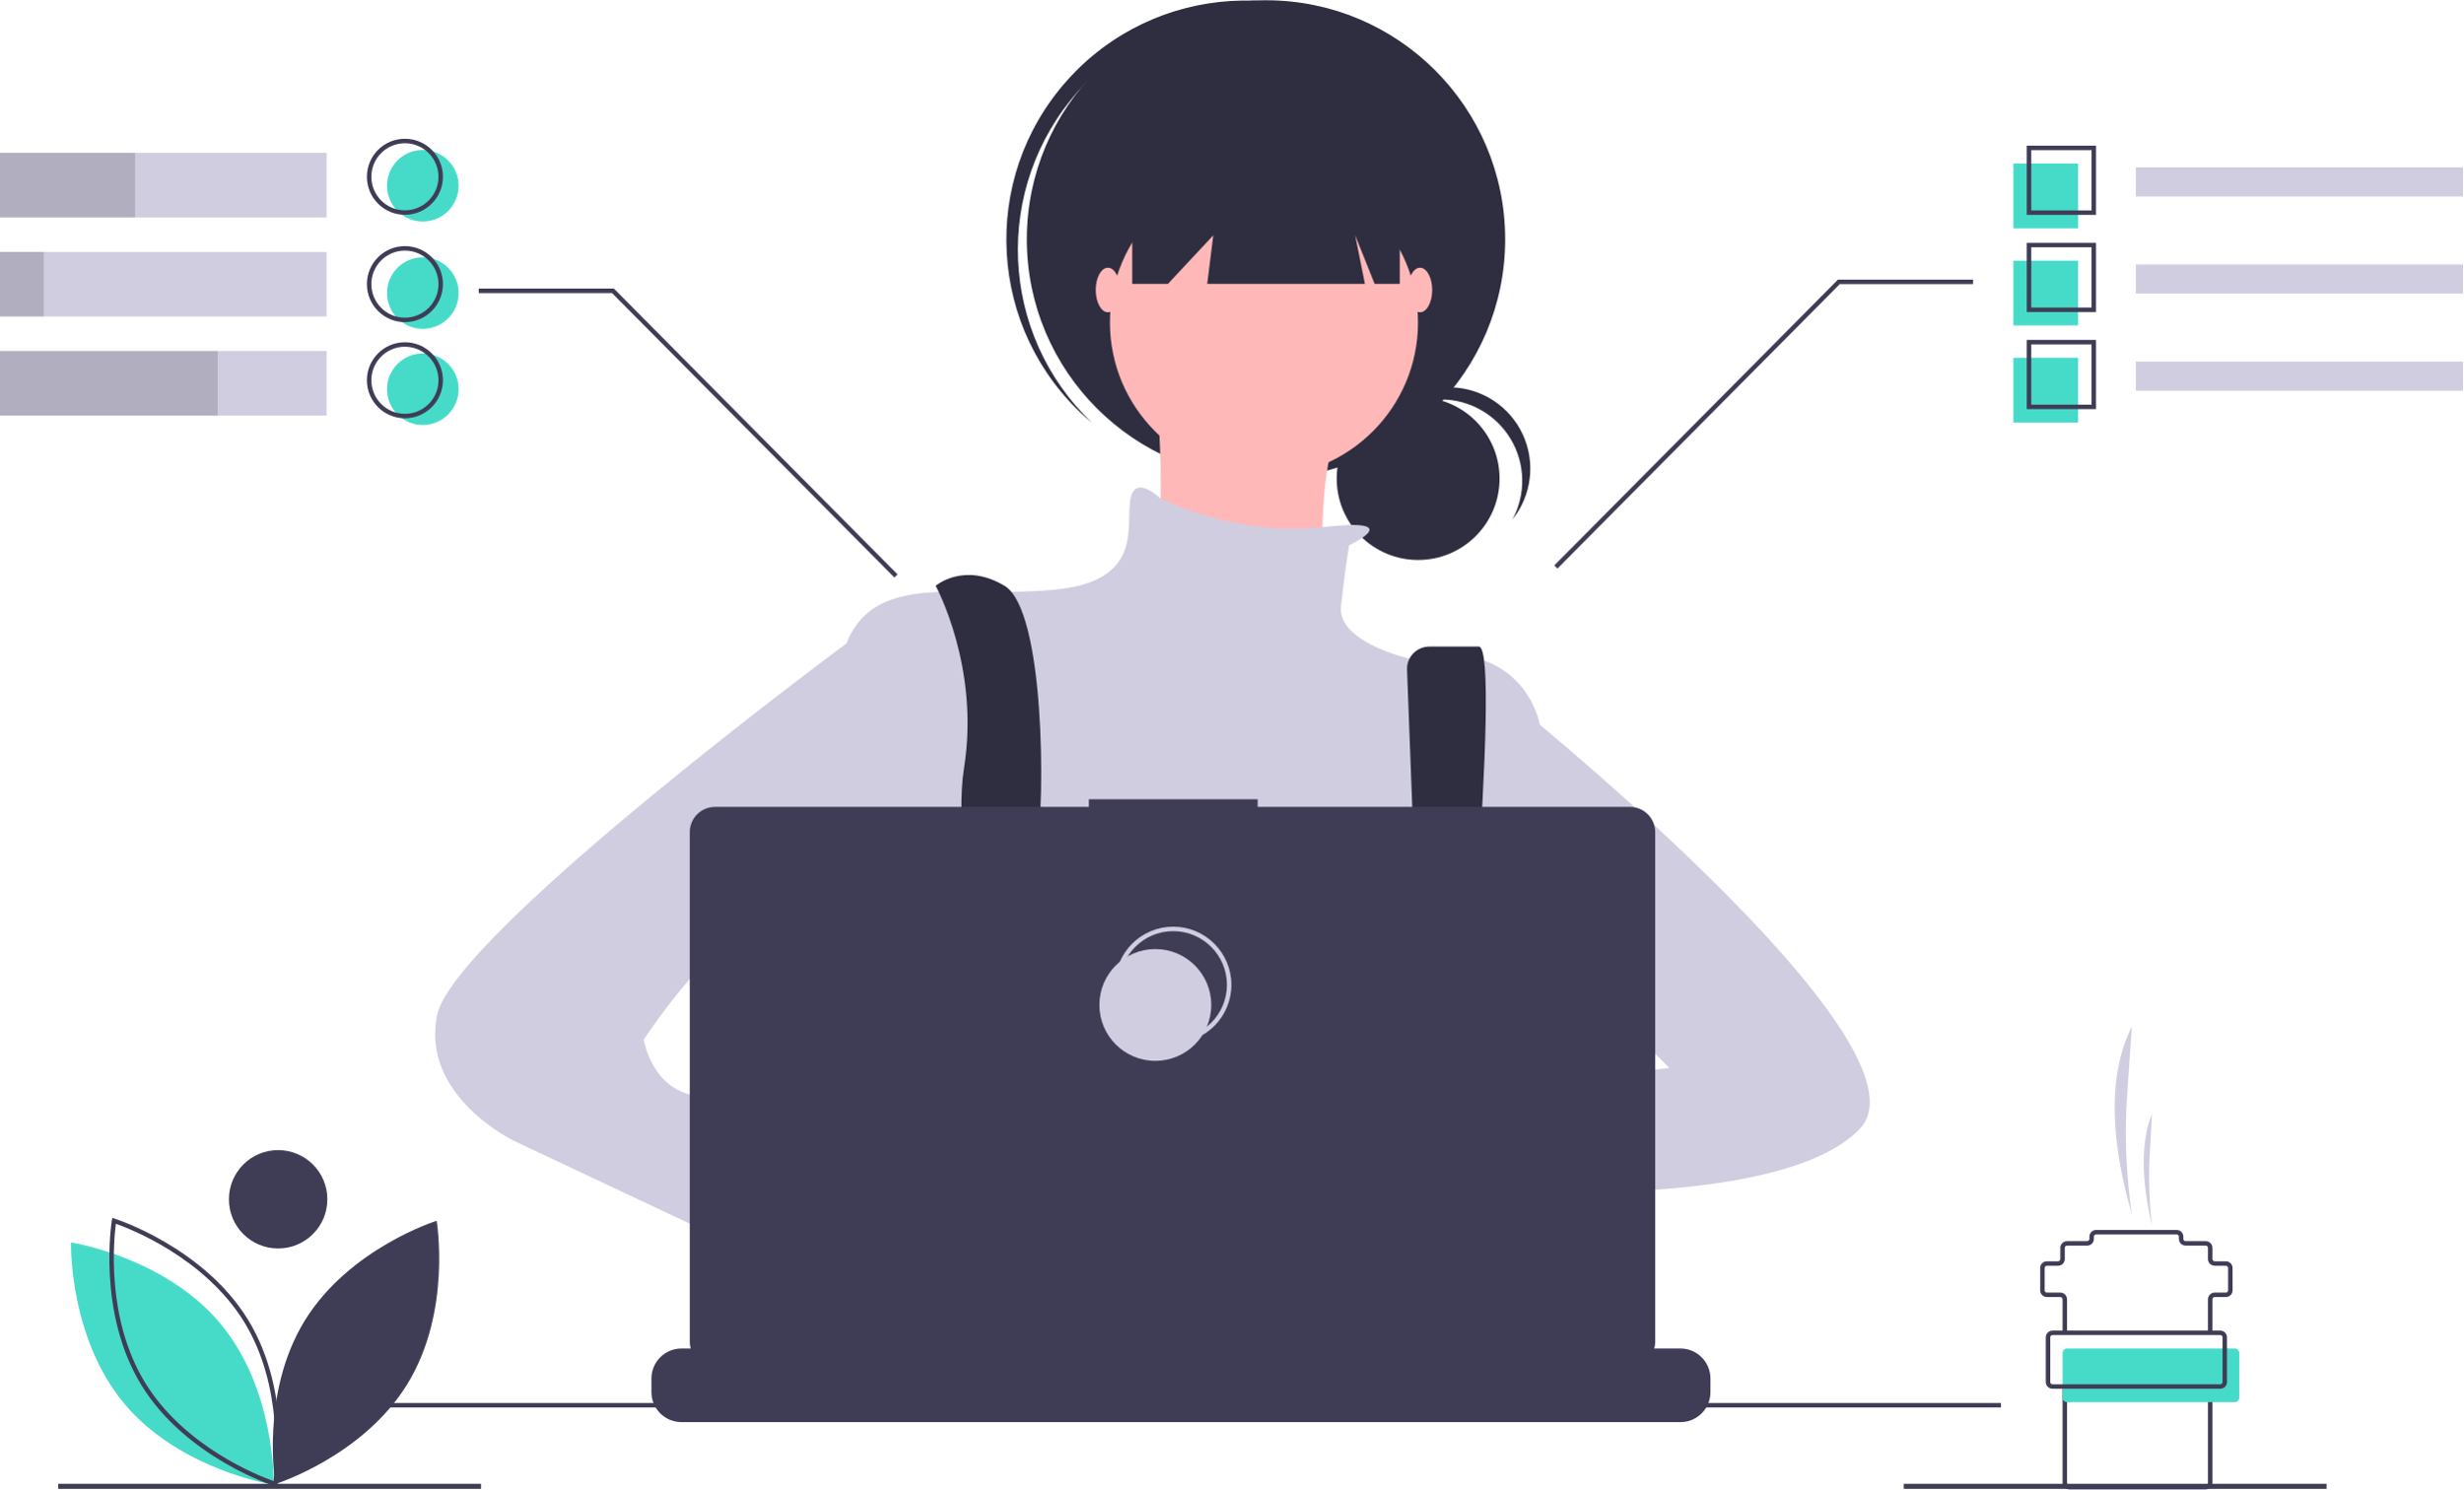
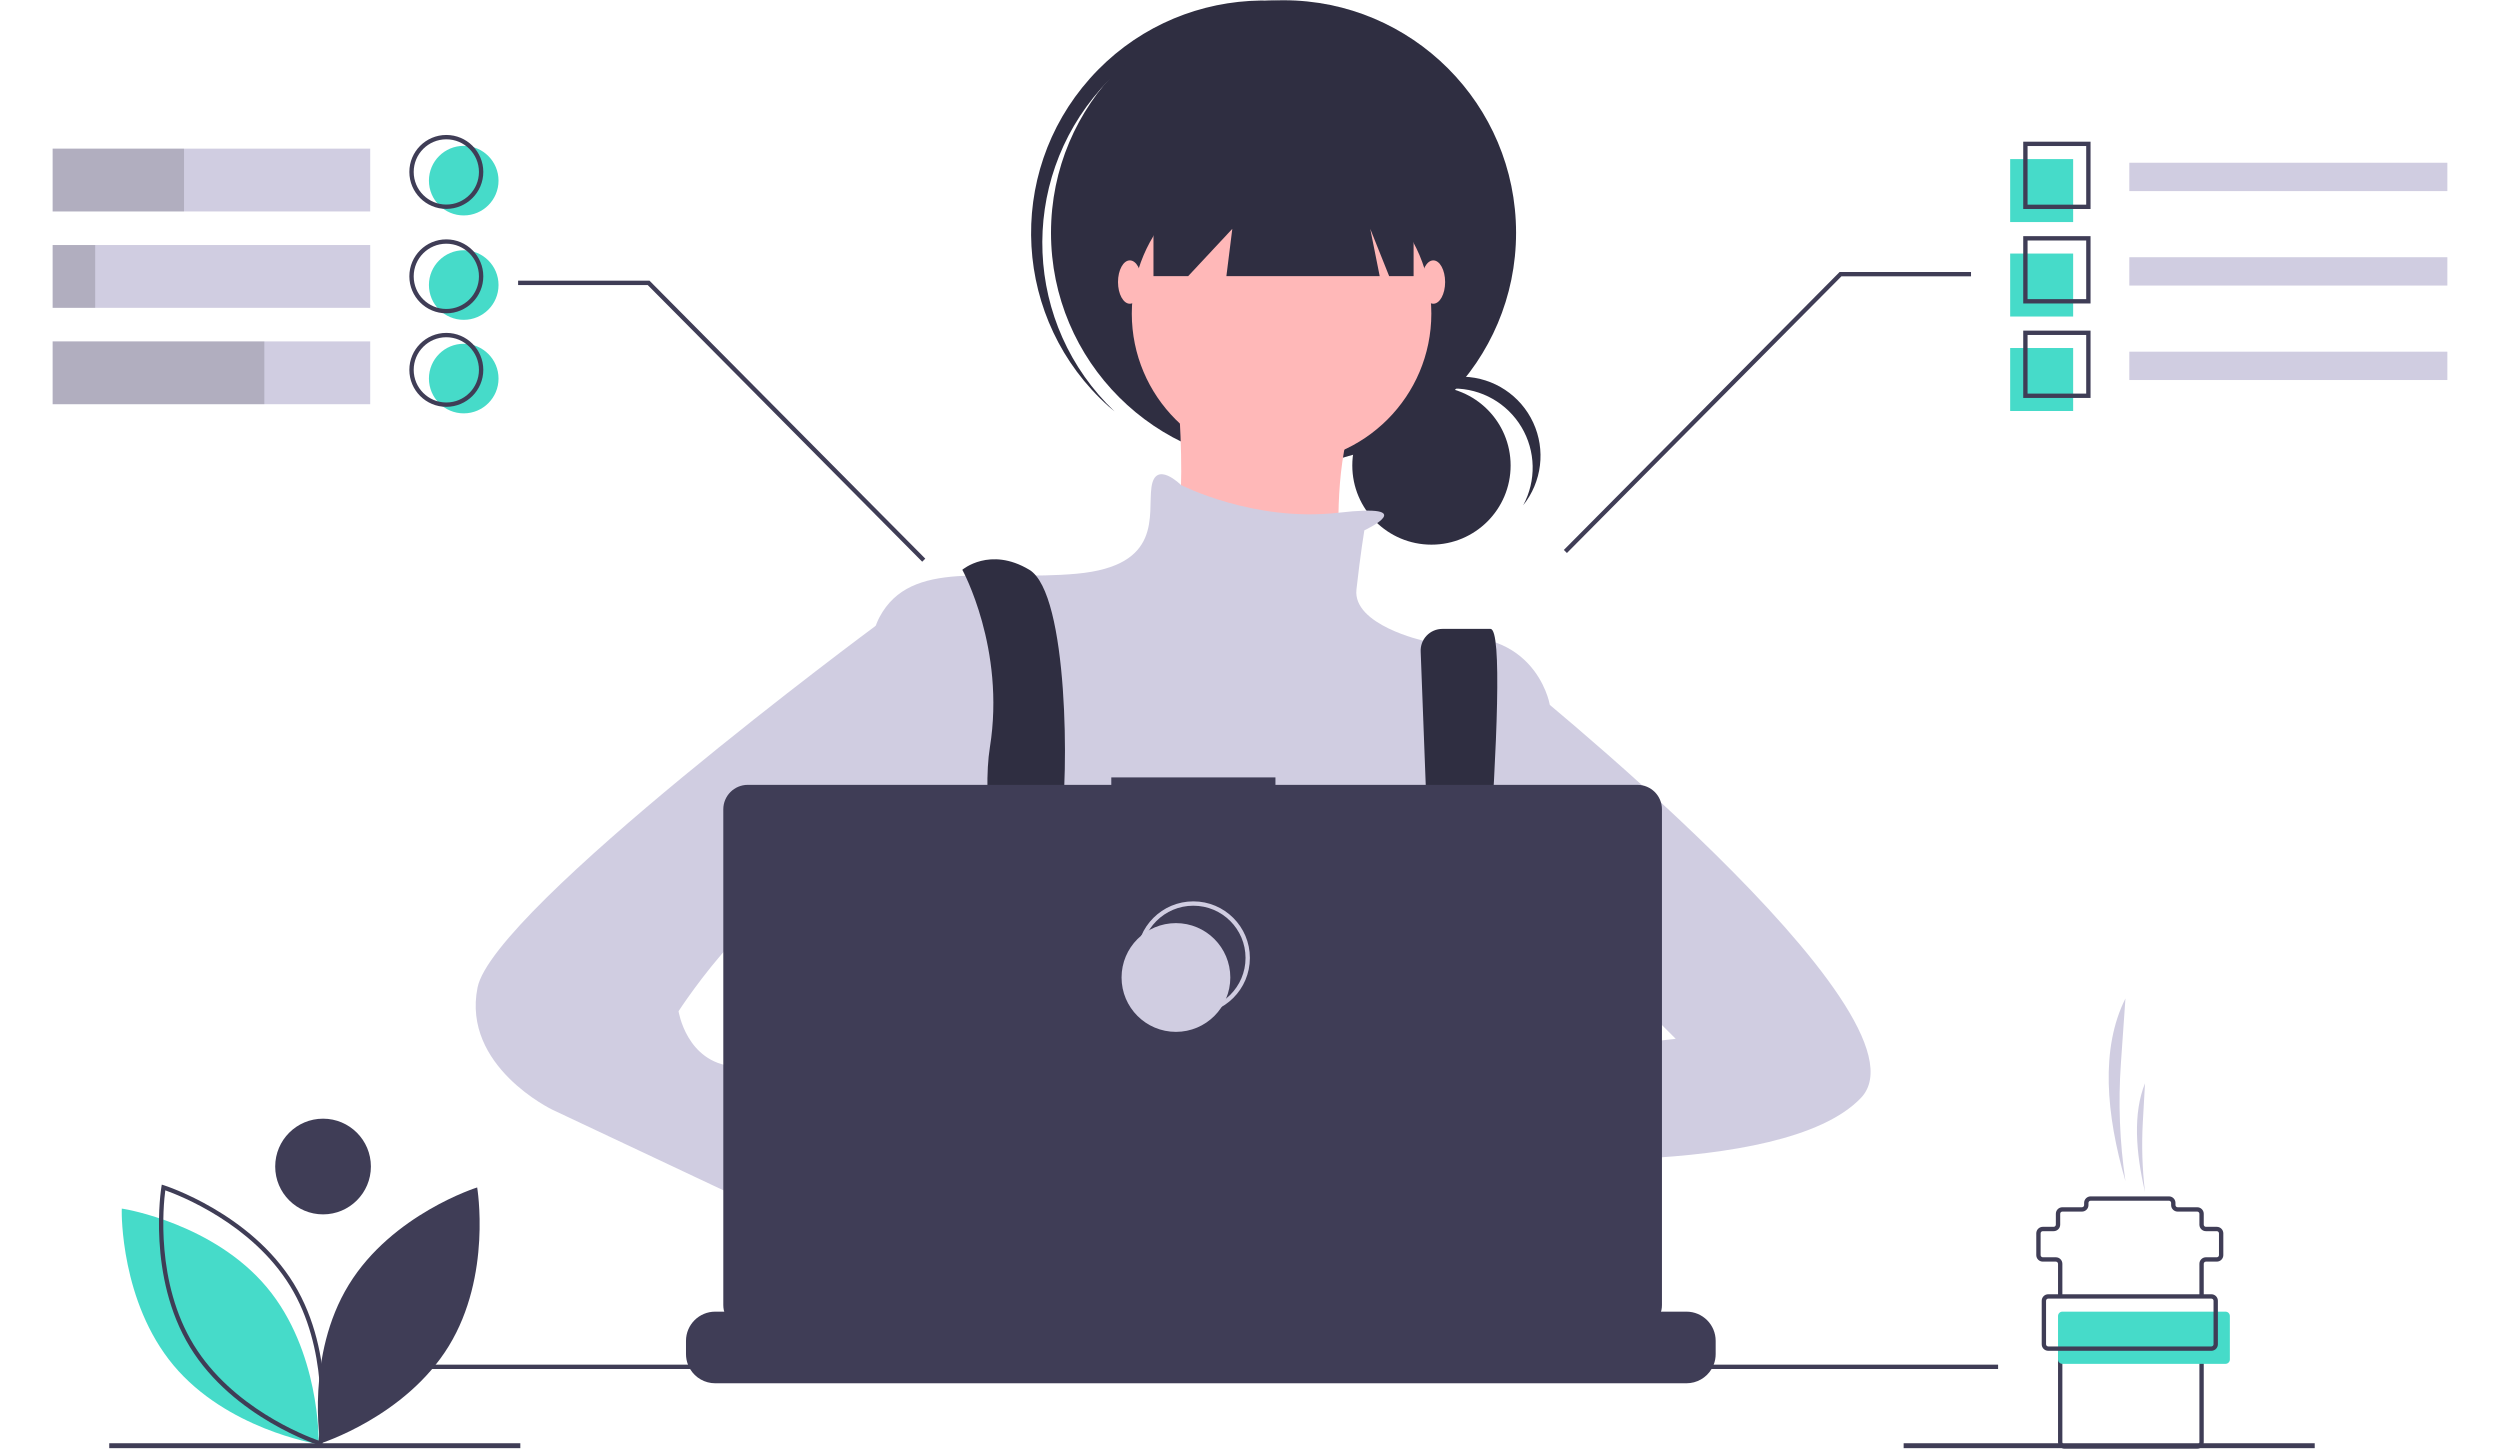
- <svg xmlns="http://www.w3.org/2000/svg" id="f61e7f2c-3df8-44b9-b514-d2b672d0e0d5" data-name="Layer 1" width="1101" height="666.051" viewBox="0 0 1101 666.051">
+ <svg xmlns="http://www.w3.org/2000/svg" id="f61e7f2c-3df8-44b9-b514-d2b672d0e0d5" data-name="Layer 1" width="1001" height="580.051" viewBox="0 0 1101 666.051">
  <circle cx="633.929" cy="214.02" r="36.396" fill="#2f2e41" />
  <path d="M693.569,295.601a36.401,36.401,0,0,1,32.039,53.669,36.387,36.387,0,1,0-60.454-39.982A36.306,36.306,0,0,1,693.569,295.601Z" transform="translate(-49.50001 -116.9745)" fill="#2f2e41" />
  <circle cx="565.919" cy="107.031" r="106.912" fill="#2f2e41" />
  <path d="M531.51,157.671A106.893,106.893,0,0,1,679.677,146.461c-.874-.831-1.739-1.669-2.648-2.476A106.913,106.913,0,0,0,534.963,303.792c.908.808,1.842,1.568,2.77,2.339A106.893,106.893,0,0,1,531.51,157.671Z" transform="translate(-49.50001 -116.9745)" fill="#2f2e41" />
  <circle cx="565.013" cy="144.178" r="68.859" fill="#ffb8b8" />
  <path d="M565.587,282.898s9.06,83.356-5.436,92.416,83.356,21.745,83.356,21.745-14.497-90.604,21.745-114.161Z" transform="translate(-49.50001 -116.9745)" fill="#ffb8b8" />
  <path d="M652.566,360.817s26.982-12.6-11.878-8.112-72.388-12.727-72.388-12.727-11.774-11.778-13.586.906,5.436,36.242-34.429,39.866-76.107-7.248-90.604,19.933-7.248,144.966-7.248,144.966,27.181,97.852,48.926,112.349,212.013-5.436,212.013-5.436L737.734,554.709V440.548s-7.248-39.866-57.986-28.993c0,0-32.617-7.248-30.805-23.557S652.566,360.817,652.566,360.817Z" transform="translate(-49.50001 -116.9745)" fill="#d0cde1" />
  <path d="M478.55,727.245c1.12-4.88,1.87-7.64,1.87-7.64l-.58-3.97-5.97-40.54-2.51-17.1c21.74-9.06,27.18-50.74,27.18-50.74l.82-.49,3.71-2.22v-.01l13.32-7.99.27-.16,5.38,3.58,10.93,7.29c38.24,28.12,77.18,27.62,101.21,23.19,14.69-2.71,23.82-6.88,23.82-6.88l26.36-8.79.82-.27.81.12,15.46,2.34.28.05,1.28.19-3.58,24.75-5.19,35.97c13.71,7.26,25.9,20.9,36.56,37.71q3.54,5.58,6.86,11.61c2.88,5.2,5.63,10.61,8.25,16.15.32.66.63,1.33.94,2,1.01,2.17,2.01,4.36,2.98,6.56H473.75c.36-2.21.72-4.32,1.07-6.35a1.548,1.548,0,0,0,.04-.21c.13-.68.25-1.34.36-2C476.44,736.795,477.62,731.285,478.55,727.245Z" transform="translate(-49.50001 -116.9745)" fill="#2f2e41" />
  <path d="M467.735,378.938s19.933,36.242,12.685,81.543S502.164,618.132,502.164,618.132l21.745-5.436s-14.497-94.228-10.872-115.973,3.624-106.912-14.497-117.785S467.735,378.938,467.735,378.938Z" transform="translate(-49.50001 -116.9745)" fill="#2f2e41" />
  <path d="M678.473,416.6l7.617,200.626,14.497,9.06s20.839-220.167,9.966-220.167H688.43A9.97,9.97,0,0,0,678.473,416.6Z" transform="translate(-49.50001 -116.9745)" fill="#2f2e41" />
  <circle cx="462.63" cy="487.567" r="9.06" fill="#46dbc9" />
  <circle cx="643.838" cy="496.627" r="9.06" fill="#46dbc9" />
  <polygon points="506.12 58.104 506.12 126.963 522.067 126.963 542.362 105.218 539.644 126.963 610.133 126.963 605.784 105.218 614.482 126.963 625.717 126.963 625.717 58.104 506.12 58.104" fill="#2f2e41" />
  <ellipse cx="495.248" cy="129.681" rx="5.436" ry="9.966" fill="#ffb8b8" />
  <ellipse cx="634.778" cy="129.681" rx="5.436" ry="9.966" fill="#ffb8b8" />
  <path d="M721.425,612.695s-82.449-15.403-87.886,11.778,91.51,15.403,91.51,15.403Z" transform="translate(-49.50001 -116.9745)" fill="#ffb8b8" />
  <path d="M719.613,426.052S917.129,583.702,880.888,621.756,706.929,648.937,706.929,648.937l9.06-45.302,79.731-9.06L755.855,554.709l-36.242,3.624Z" transform="translate(-49.50001 -116.9745)" fill="#d0cde1" />
  <path d="M427.869,688.803l25.369,19.933s18.121,56.174,45.302,39.866S473.171,674.306,473.171,674.306l-30.805-10.872Z" transform="translate(-49.50001 -116.9745)" fill="#ffb8b8" />
  <path d="M453.238,397.058l-25.301,7.614s-175.84,130.104-183.088,166.346S279.279,627.192,279.279,627.192l157.651,74.295,16.309-43.49-74.295-38.054s5.436-10.872-16.309-12.685S337.265,581.89,337.265,581.89s43.49-67.047,67.047-52.55,30.805,25.369,30.805,25.369Z" transform="translate(-49.50001 -116.9745)" fill="#d0cde1" />
  <path d="M814.1,733.455v6.07a13.34,13.34,0,0,1-.91,4.87,13.682,13.682,0,0,1-.97,2,13.437,13.437,0,0,1-11.55,6.56H354.12a13.437,13.437,0,0,1-11.55-6.56,13.688,13.688,0,0,1-.97-2,13.342,13.342,0,0,1-.91-4.87v-6.07a13.426,13.426,0,0,1,13.43-13.43h25.74v-2.83a.559.559,0,0,1,.56-.56h13.43a.559.559,0,0,1,.56.56v2.83h8.39v-2.83a.559.559,0,0,1,.56-.56h13.43a.559.559,0,0,1,.56.56v2.83h8.4v-2.83a.559.559,0,0,1,.56-.56h13.43a.559.559,0,0,1,.56.56v2.83h8.39v-2.83a.559.559,0,0,1,.56-.56h13.43a.559.559,0,0,1,.56.56v2.83h8.39v-2.83a.559.559,0,0,1,.56-.56h13.43a.559.559,0,0,1,.56.56v2.83h8.4v-2.83a.559.559,0,0,1,.56-.56h13.43a.559.559,0,0,1,.56.56v2.83h8.39v-2.83a.559.559,0,0,1,.56-.56h105.2a.559.559,0,0,1,.56.56v2.83h8.4v-2.83a.559.559,0,0,1,.56-.56h13.43a.566.566,0,0,1,.56.56v2.83h8.39v-2.83a.559.559,0,0,1,.56-.56h13.43a.559.559,0,0,1,.56.56v2.83h8.39v-2.83a.559.559,0,0,1,.56-.56h13.43a.559.559,0,0,1,.56.56v2.83h8.4v-2.83a.559.559,0,0,1,.56-.56h13.43a.557.557,0,0,1,.55.56v2.83h8.4v-2.83a.559.559,0,0,1,.56-.56H738a.559.559,0,0,1,.56.56v2.83h8.39v-2.83a.559.559,0,0,1,.56-.56h13.43a.559.559,0,0,1,.56.56v2.83h39.17A13.426,13.426,0,0,1,814.1,733.455Z" transform="translate(-49.50001 -116.9745)" fill="#3f3d56" />
  <rect x="161.448" y="627.416" width="733" height="2" fill="#3f3d56" />
  <path d="M778.142,477.821H611.7v-3.431H536.228v3.431h-167.129a11.259,11.259,0,0,0-11.259,11.259v227.911A11.259,11.259,0,0,0,369.099,728.25H778.142a11.259,11.259,0,0,0,11.259-11.259V489.08A11.259,11.259,0,0,0,778.142,477.821Z" transform="translate(-49.50001 -116.9745)" fill="#3f3d56" />
  <circle cx="524.448" cy="440.416" r="25" fill="none" stroke="#d0cde1" stroke-miterlimit="10" stroke-width="2" />
  <circle cx="516.448" cy="449.416" r="25" fill="#d0cde1" />
  <rect x="26.02" y="663.551" width="189" height="2.262" fill="#3f3d56" />
  <rect x="851.02" y="663.551" width="189" height="2.262" fill="#3f3d56" />
  <path d="M185.639,707.692c-19.911,32.506-13.061,72.941-13.061,72.941s39.133-12.269,59.044-44.775,13.061-72.941,13.061-72.941S205.55,675.185,185.639,707.692Z" transform="translate(-49.50001 -116.9745)" fill="#3f3d56" />
  <path d="M171.766,780.901l-1.132-.179c-.409-.065-41.158-6.817-65.562-36.015-24.404-29.199-23.817-70.5-23.809-70.914l.024-1.146,1.132.179c.409.065,41.158,6.817,65.562,36.016h0c24.404,29.198,23.817,70.499,23.809,70.913Z" transform="translate(-49.50001 -116.9745)" fill="#46dbc9" />
  <path d="M173.374,781.929l-1.094-.343c-.396-.124-39.721-12.756-59.598-45.206-19.877-32.451-13.263-73.223-13.194-73.631l.191-1.13,1.094.343c.396.124,39.721,12.756,59.598,45.207h0c19.877,32.45,13.263,73.222,13.194,73.63Zm-72.081-117.678c-.905,6.843-4.514,42.336,13.095,71.084,17.609,28.747,50.867,41.658,57.373,43.962.905-6.843,4.514-42.336-13.095-71.083h0C141.056,679.466,107.798,666.555,101.293,664.251Z" transform="translate(-49.50001 -116.9745)" fill="#3f3d56" />
  <circle cx="124.321" cy="536.328" r="22" fill="#3f3d56" />
  <polygon points="399.789 258.254 273.582 131.051 214 131.051 214 129.051 274.417 129.051 274.711 129.348 401.211 256.848 399.789 258.254" fill="#3f3d56" />
  <polygon points="696.211 254.254 822.417 127.051 882 127.051 882 125.051 821.582 125.051 821.289 125.348 694.789 252.848 696.211 254.254" fill="#3f3d56" />
  <rect x="0" y="68.34" width="146" height="28.877" fill="#d0cde1" />
  <rect x="0" y="112.651" width="146" height="28.877" fill="#d0cde1" />
  <rect x="0" y="156.963" width="146" height="28.877" fill="#d0cde1" />
  <rect x="0" y="68.34" width="60.399" height="28.877" opacity="0.15" />
  <rect y="112.651" width="19.554" height="28.877" opacity="0.15" />
  <rect x="0" y="156.963" width="97.333" height="28.877" opacity="0.15" />
  <rect x="954.776" y="74.827" width="146.224" height="13.03" fill="#d0cde1" />
  <rect x="900" y="73.14" width="28.955" height="28.955" fill="#46dbc9" />
  <rect x="900" y="116.573" width="28.955" height="28.955" fill="#46dbc9" />
  <rect x="900" y="160.006" width="28.955" height="28.955" fill="#46dbc9" />
  <path d="M986.455,213.07H955.5V182.115h30.955Zm-28.955-2h26.955V184.115H957.5Z" transform="translate(-49.50001 -116.9745)" fill="#3f3d56" />
  <rect x="954.776" y="118.26" width="146.224" height="13.03" fill="#d0cde1" />
  <path d="M986.455,256.503H955.5V225.548h30.955Zm-28.955-2h26.955V227.548H957.5Z" transform="translate(-49.50001 -116.9745)" fill="#3f3d56" />
  <rect x="954.776" y="161.693" width="146.224" height="13.03" fill="#d0cde1" />
  <path d="M986.455,299.936H955.5V268.981h30.955Zm-28.955-2h26.955V270.981H957.5Z" transform="translate(-49.50001 -116.9745)" fill="#3f3d56" />
  <circle cx="189" cy="83.051" r="16" fill="#46dbc9" />
  <circle cx="189" cy="131.051" r="16" fill="#46dbc9" />
  <circle cx="189" cy="174.051" r="16" fill="#46dbc9" />
  <path d="M230.5,213.025a17,17,0,1,1,17-17A17.019,17.019,0,0,1,230.5,213.025Zm0-32a15,15,0,1,0,15,15A15.017,15.017,0,0,0,230.5,181.025Z" transform="translate(-49.50001 -116.9745)" fill="#3f3d56" />
  <path d="M230.5,261.025a17,17,0,1,1,17-17A17.019,17.019,0,0,1,230.5,261.025Zm0-32a15,15,0,1,0,15,15A15.017,15.017,0,0,0,230.5,229.025Z" transform="translate(-49.50001 -116.9745)" fill="#3f3d56" />
  <path d="M230.5,304.025a17,17,0,1,1,17-17A17.019,17.019,0,0,1,230.5,304.025Zm0-32a15,15,0,1,0,15,15A15.017,15.017,0,0,0,230.5,272.025Z" transform="translate(-49.50001 -116.9745)" fill="#3f3d56" />
  <path d="M1038.5,713.025h-2v-15a3.003,3.003,0,0,1,3-3h5a1.001,1.001,0,0,0,1-1v-10a1.001,1.001,0,0,0-1-1h-5a3.003,3.003,0,0,1-3-3v-5a1.001,1.001,0,0,0-1-1h-9a3.003,3.003,0,0,1-3-3v-1a1.001,1.001,0,0,0-1-1h-36a1.001,1.001,0,0,0-1,1v1a3.003,3.003,0,0,1-3,3h-9a1.001,1.001,0,0,0-1,1v5a3.003,3.003,0,0,1-3,3h-5a1.001,1.001,0,0,0-1,1v10a1.001,1.001,0,0,0,1,1h6a3.003,3.003,0,0,1,3,3v15h-2v-15a1.001,1.001,0,0,0-1-1h-6a3.003,3.003,0,0,1-3-3v-10a3.003,3.003,0,0,1,3-3h5a1.001,1.001,0,0,0,1-1v-5a3.003,3.003,0,0,1,3-3h9a1.001,1.001,0,0,0,1-1v-1a3.003,3.003,0,0,1,3-3h36a3.003,3.003,0,0,1,3,3v1a1.001,1.001,0,0,0,1,1h9a3.003,3.003,0,0,1,3,3v5a1.001,1.001,0,0,0,1,1h5a3.003,3.003,0,0,1,3,3v10a3.003,3.003,0,0,1-3,3h-5a1.001,1.001,0,0,0-1,1Z" transform="translate(-49.50001 -116.9745)" fill="#3f3d56" />
  <path d="M1035.5,783.025h-61a3.003,3.003,0,0,1-3-3v-43h2v43a1.001,1.001,0,0,0,1,1h61a1.001,1.001,0,0,0,1-1v-43h2v43A3.003,3.003,0,0,1,1035.5,783.025Z" transform="translate(-49.50001 -116.9745)" fill="#3f3d56" />
  <rect x="922" y="603.051" width="79" height="24" rx="2" fill="#46dbc9" />
  <path d="M1042,738.025H967a3.003,3.003,0,0,1-3-3v-20a3.003,3.003,0,0,1,3-3h75a3.003,3.003,0,0,1,3,3v20A3.003,3.003,0,0,1,1042,738.025Zm-75-24a1.001,1.001,0,0,0-1,1v20a1.001,1.001,0,0,0,1,1h75a1.001,1.001,0,0,0,1-1v-20a1.001,1.001,0,0,0-1-1Z" transform="translate(-49.50001 -116.9745)" fill="#3f3d56" />
  <path d="M1002.5,660.025v0a249.628,249.628,0,0,1-2.095-54.111L1002.5,576.025h0c-11.542,22.966-8.933,53.192,0,84Z" transform="translate(-49.50001 -116.9745)" fill="#d0cde1" />
  <path d="M1011.5,665.025v0a183.497,183.497,0,0,1-1.008-32.209L1011.5,615.025h0c-5.553,13.67-4.298,31.662,0,50Z" transform="translate(-49.50001 -116.9745)" fill="#d0cde1" />
</svg>
